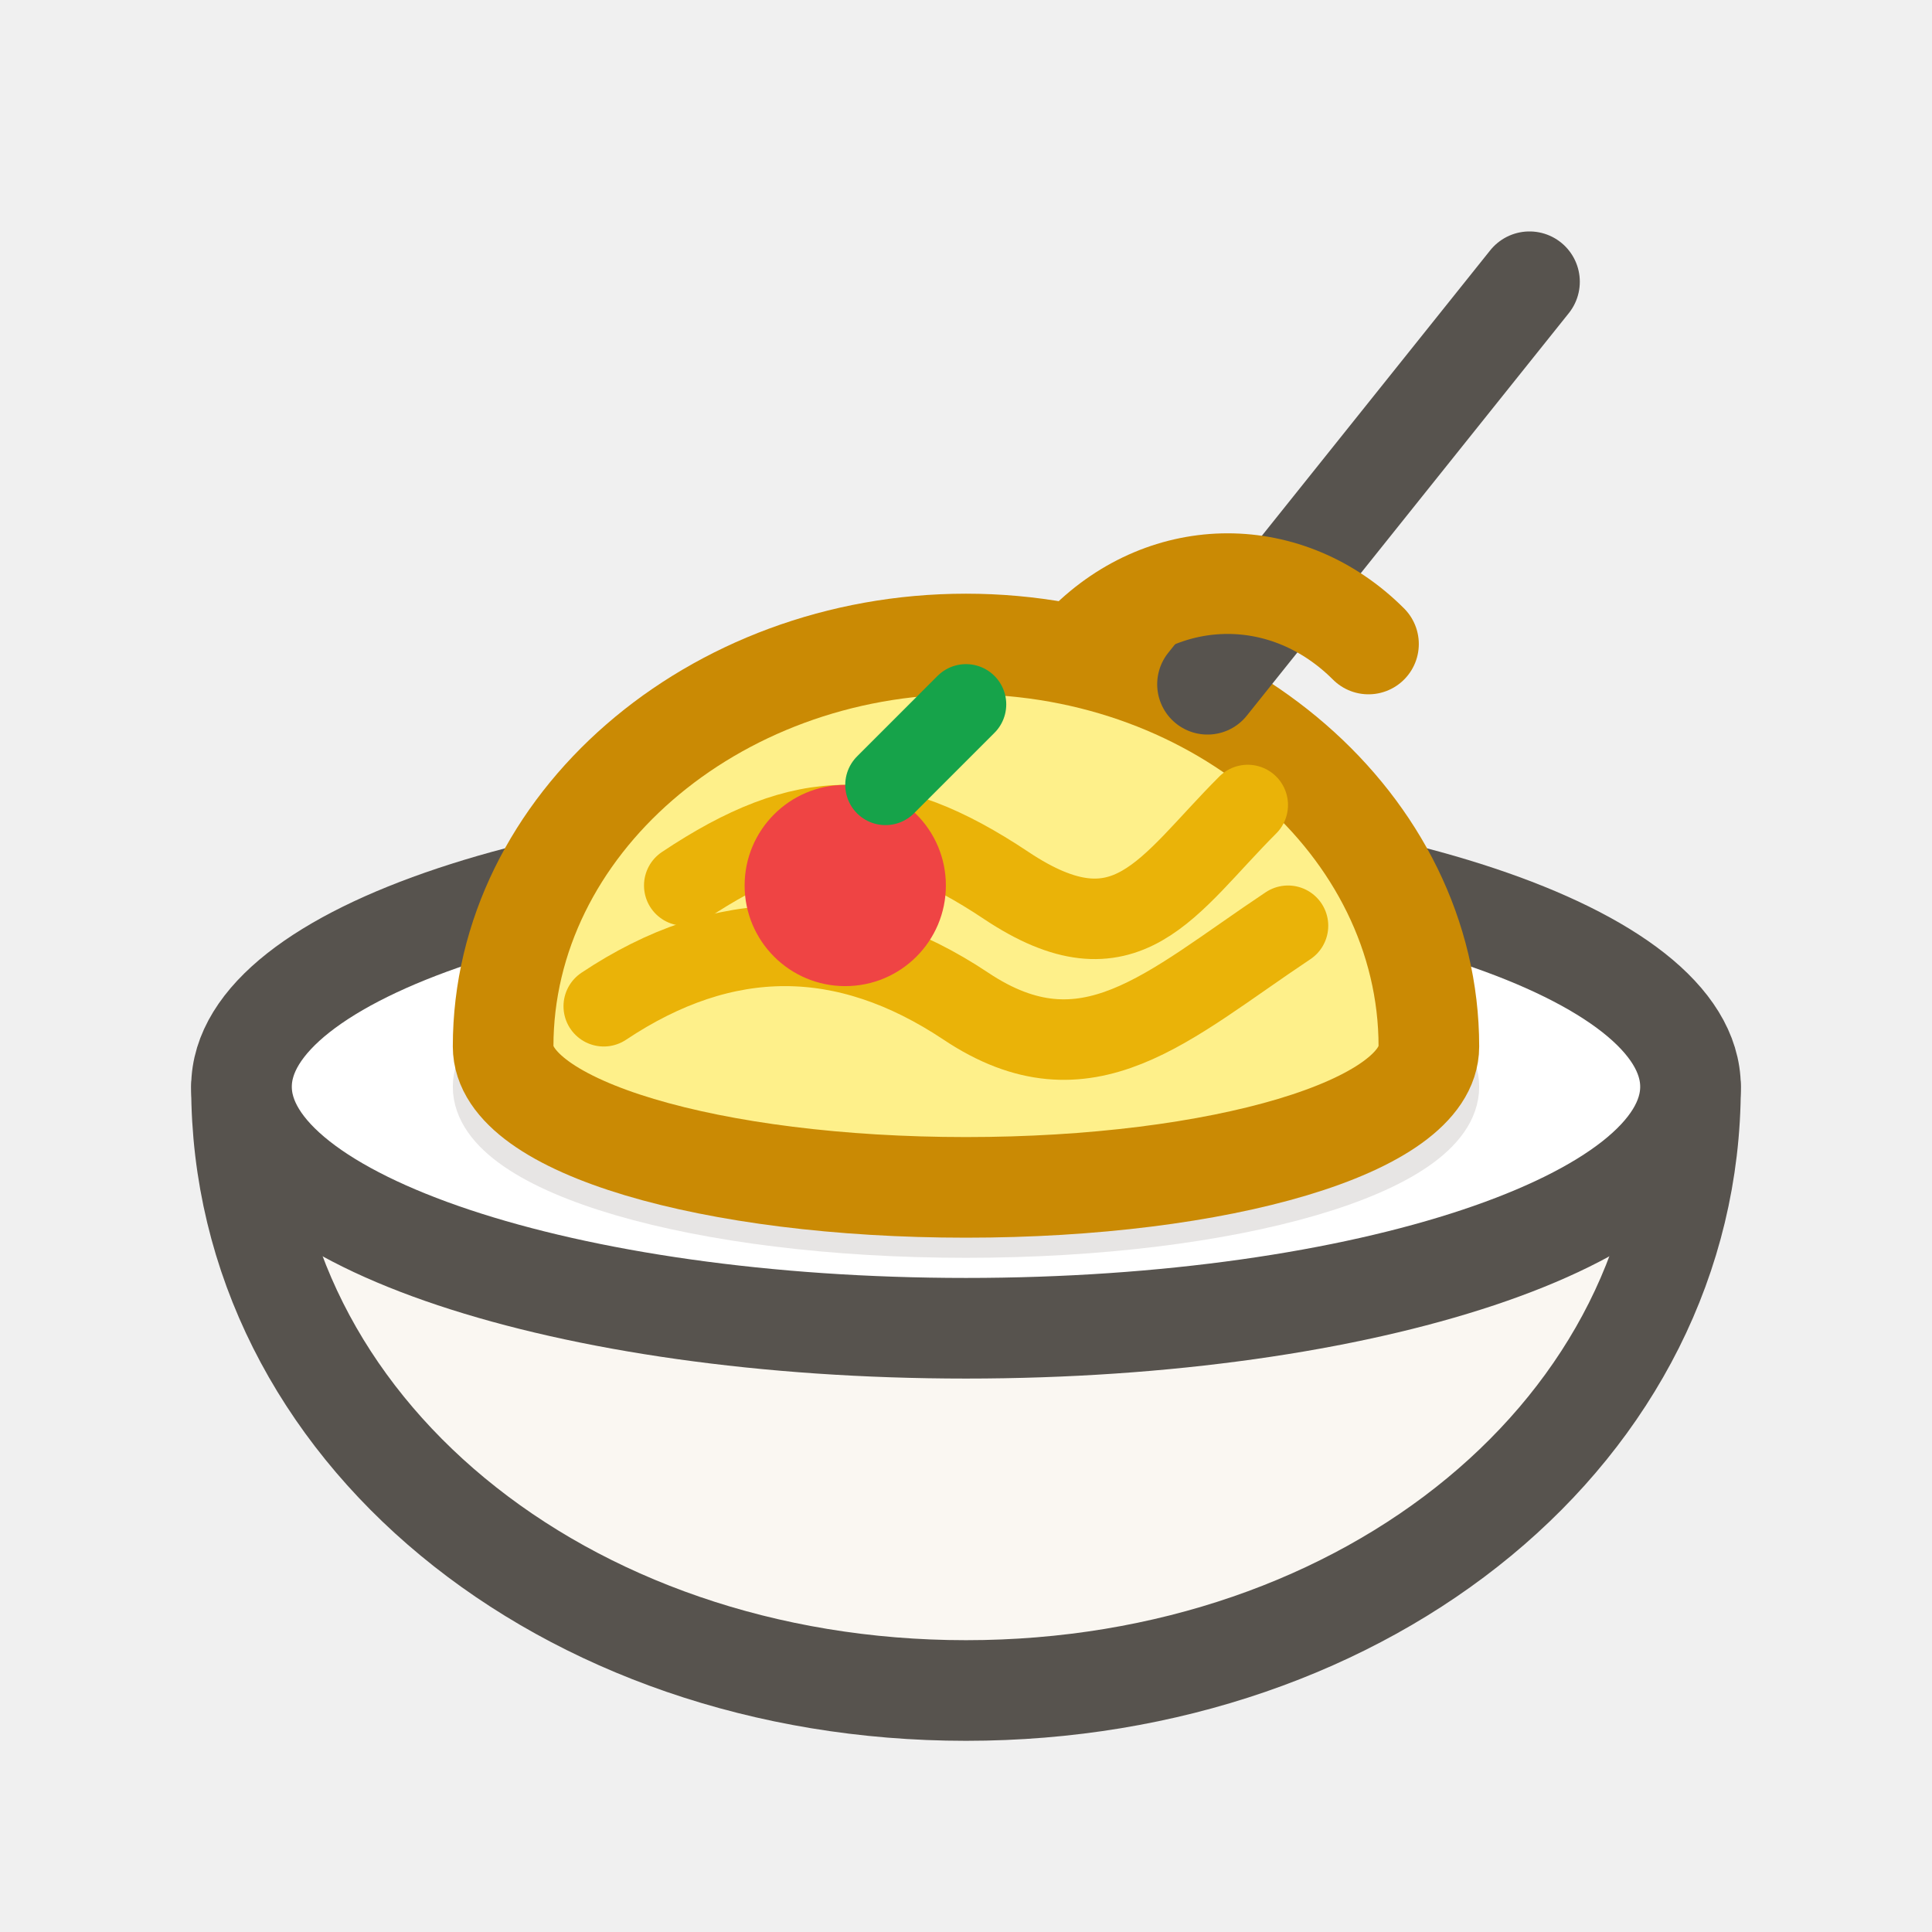
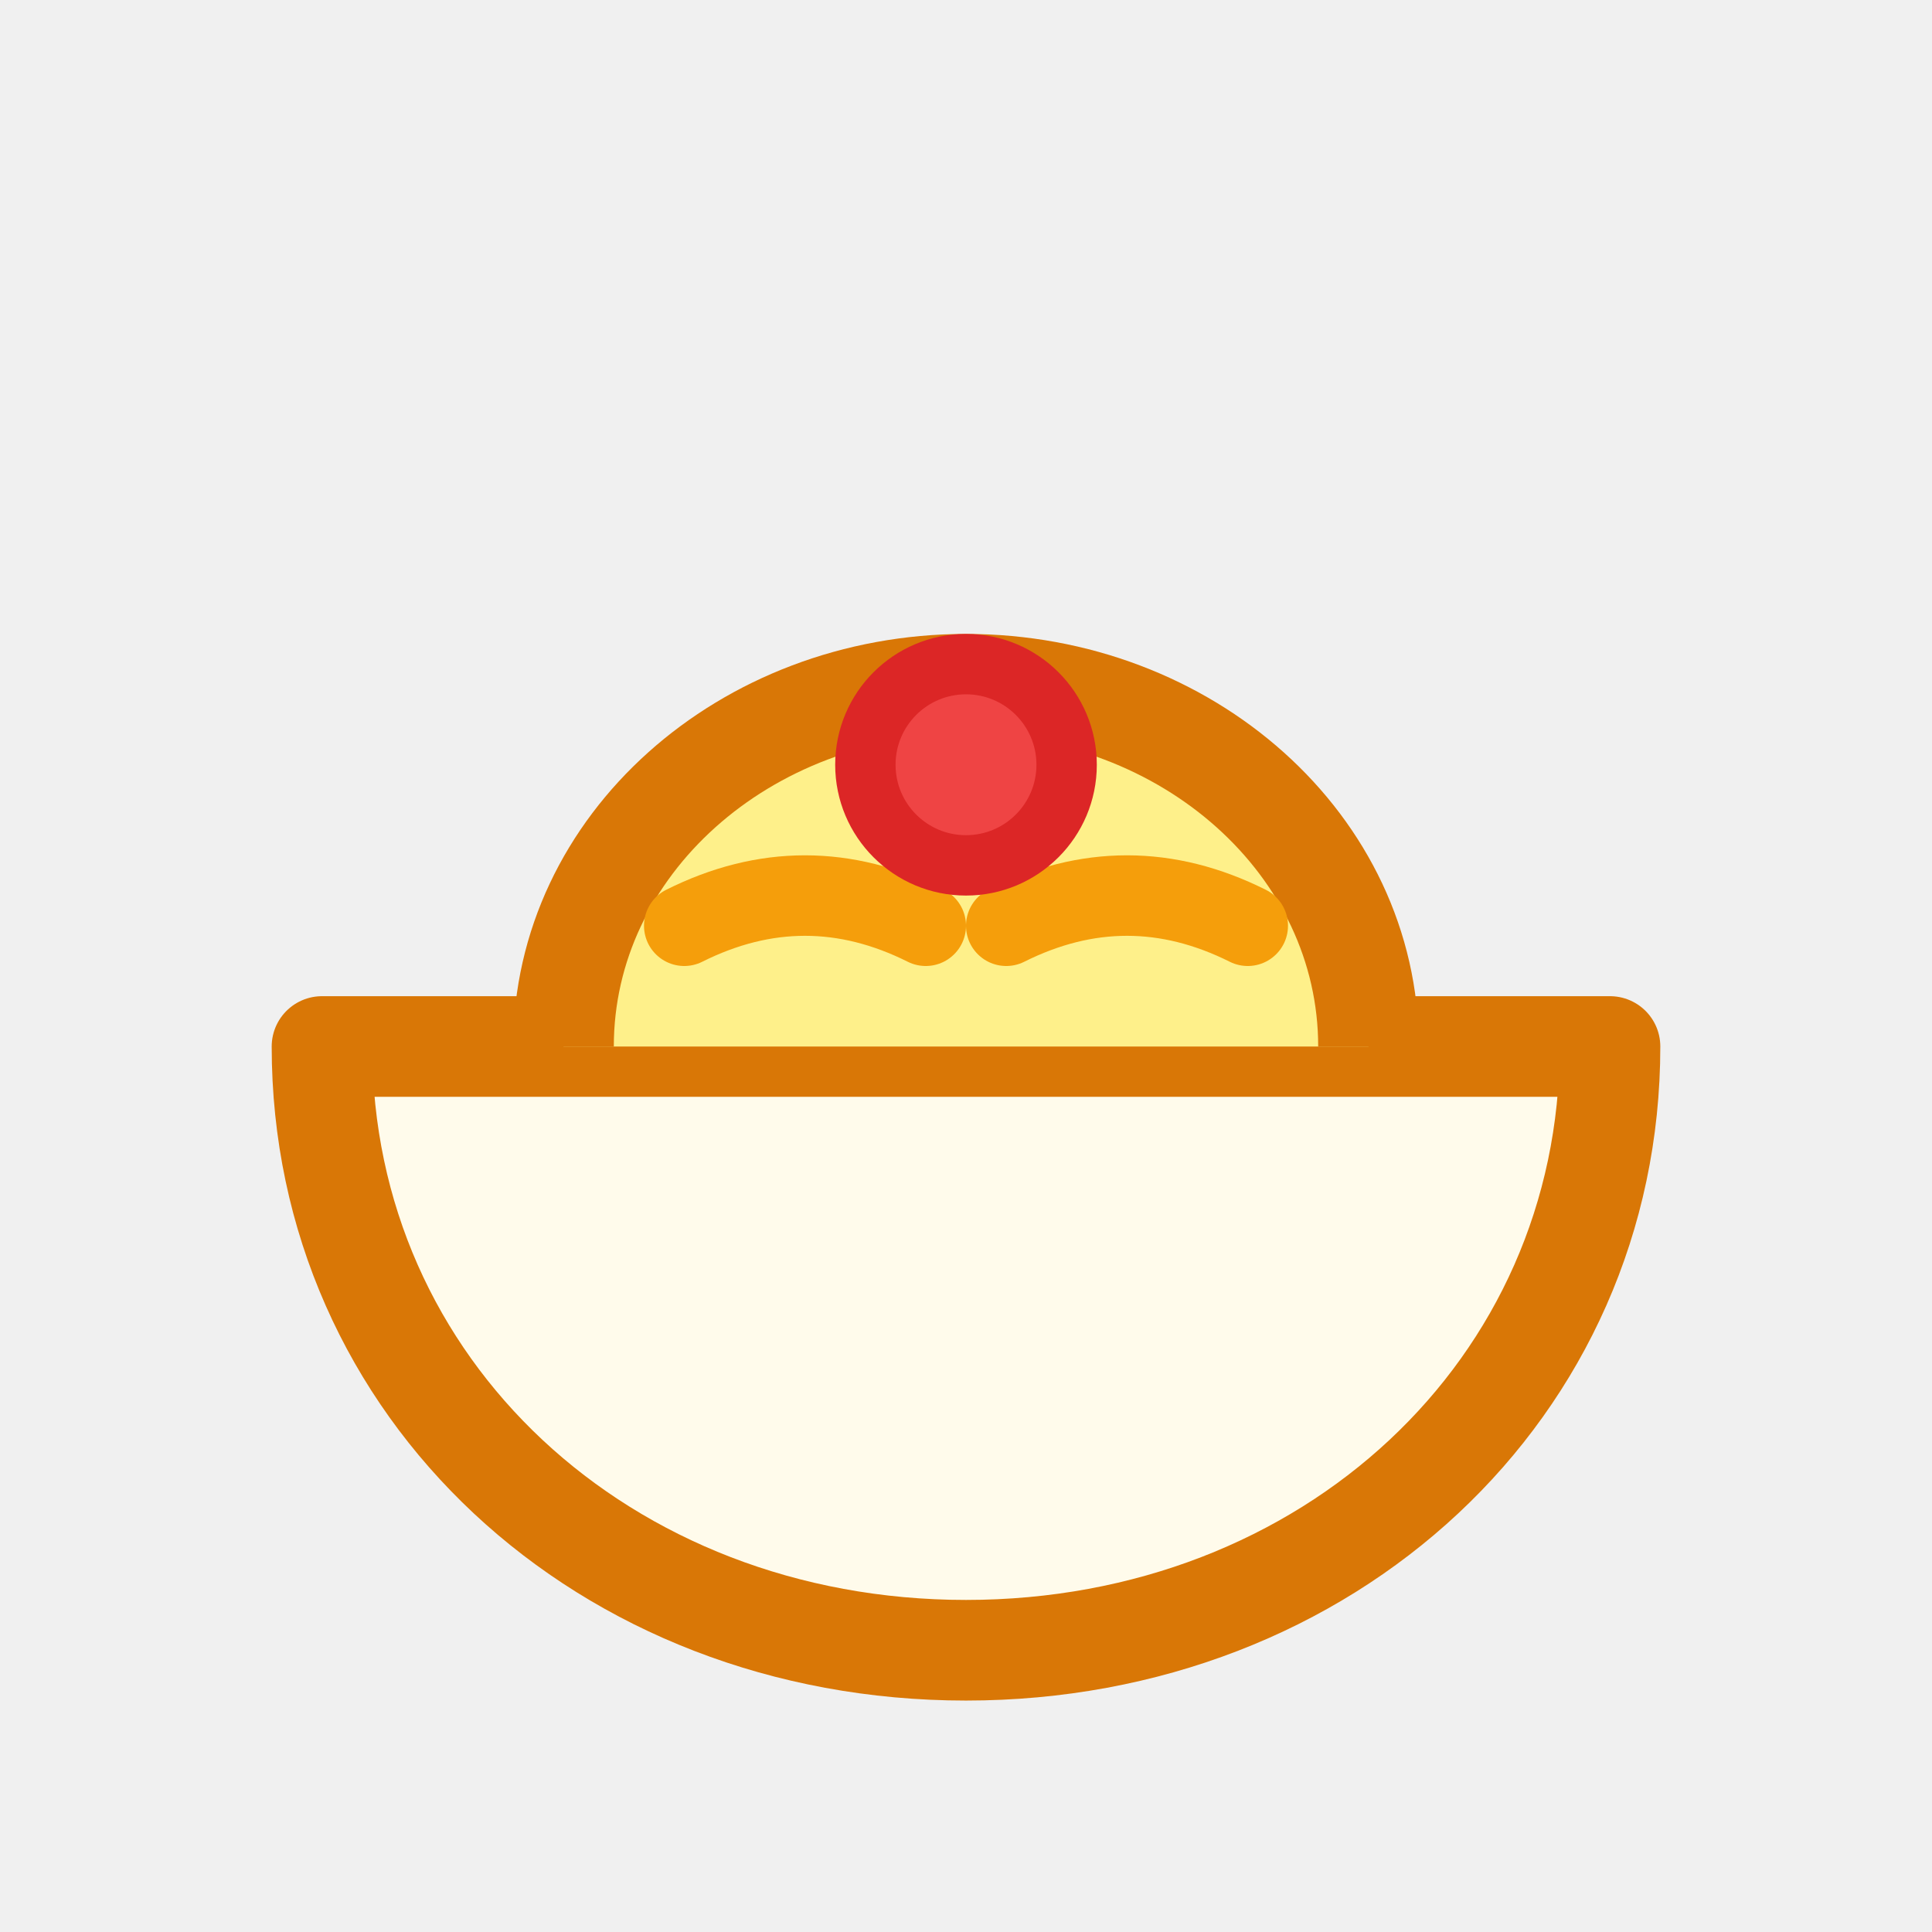
<svg xmlns="http://www.w3.org/2000/svg" viewBox="0 0 48 48" fill="none">
-   <path d="M6 27c0 8.5 8 15 18 15s18-6.5 18-15" fill="#FAF7F2" stroke="#57534E" stroke-width="2.5" stroke-linecap="round" stroke-linejoin="round" />
-   <ellipse cx="24" cy="27" rx="18" ry="6" fill="#FFFFFF" stroke="#57534E" stroke-width="2.5" />
-   <ellipse cx="24" cy="27" rx="12" ry="3.5" fill="#F5F5F4" stroke="#E7E5E4" stroke-width="1.5" />
-   <path d="M12.5 26c0-5.5 5.2-10 11.5-10s11.5 4.5 11.5 10c0 2-5.2 3.5-11.5 3.5s-11.5-1.5-11.5-3.5z" fill="#FEF08A" stroke="#CA8A04" stroke-width="2.5" stroke-linejoin="round" />
-   <path d="M15 25c3-2 6-2 9 0s5 0 8-2" stroke="#EAB308" stroke-width="2" stroke-linecap="round" />
-   <path d="M17 22c3-2 5-2 8 0s4 0 6-2" stroke="#EAB308" stroke-width="2" stroke-linecap="round" />
-   <path d="M38 7l-8 10" stroke="#57534E" stroke-width="2.5" stroke-linecap="round" />
-   <path d="M27 16c2-2 5-2 7 0" stroke="#CA8A04" stroke-width="2.5" stroke-linecap="round" />
-   <circle cx="21" cy="22" r="2.5" fill="#EF4444" />
-   <path d="M22 19.5l2-2" stroke="#16A34A" stroke-width="2" stroke-linecap="round" />
+   <path d="M8 26c0 8.5 7 15 16 15s16-6.5 16-15H8z" fill="#FFFBEB" stroke="#D97706" stroke-width="2.5" stroke-linejoin="round" />
+   <path d="M14 26c0-5 4.5-9 10-9s10 4 10 9" fill="#FEF08A" stroke="#D97706" stroke-width="2.5" stroke-linejoin="round" />
+   <path d="M17 23c2-1 4-1 6 0M25 23c2-1 4-1 6 0" stroke="#F59E0B" stroke-width="2" stroke-linecap="round" />
+   <circle cx="24" cy="19" r="2.5" fill="#EF4444" stroke="#DC2626" stroke-width="1.5" />
</svg>
